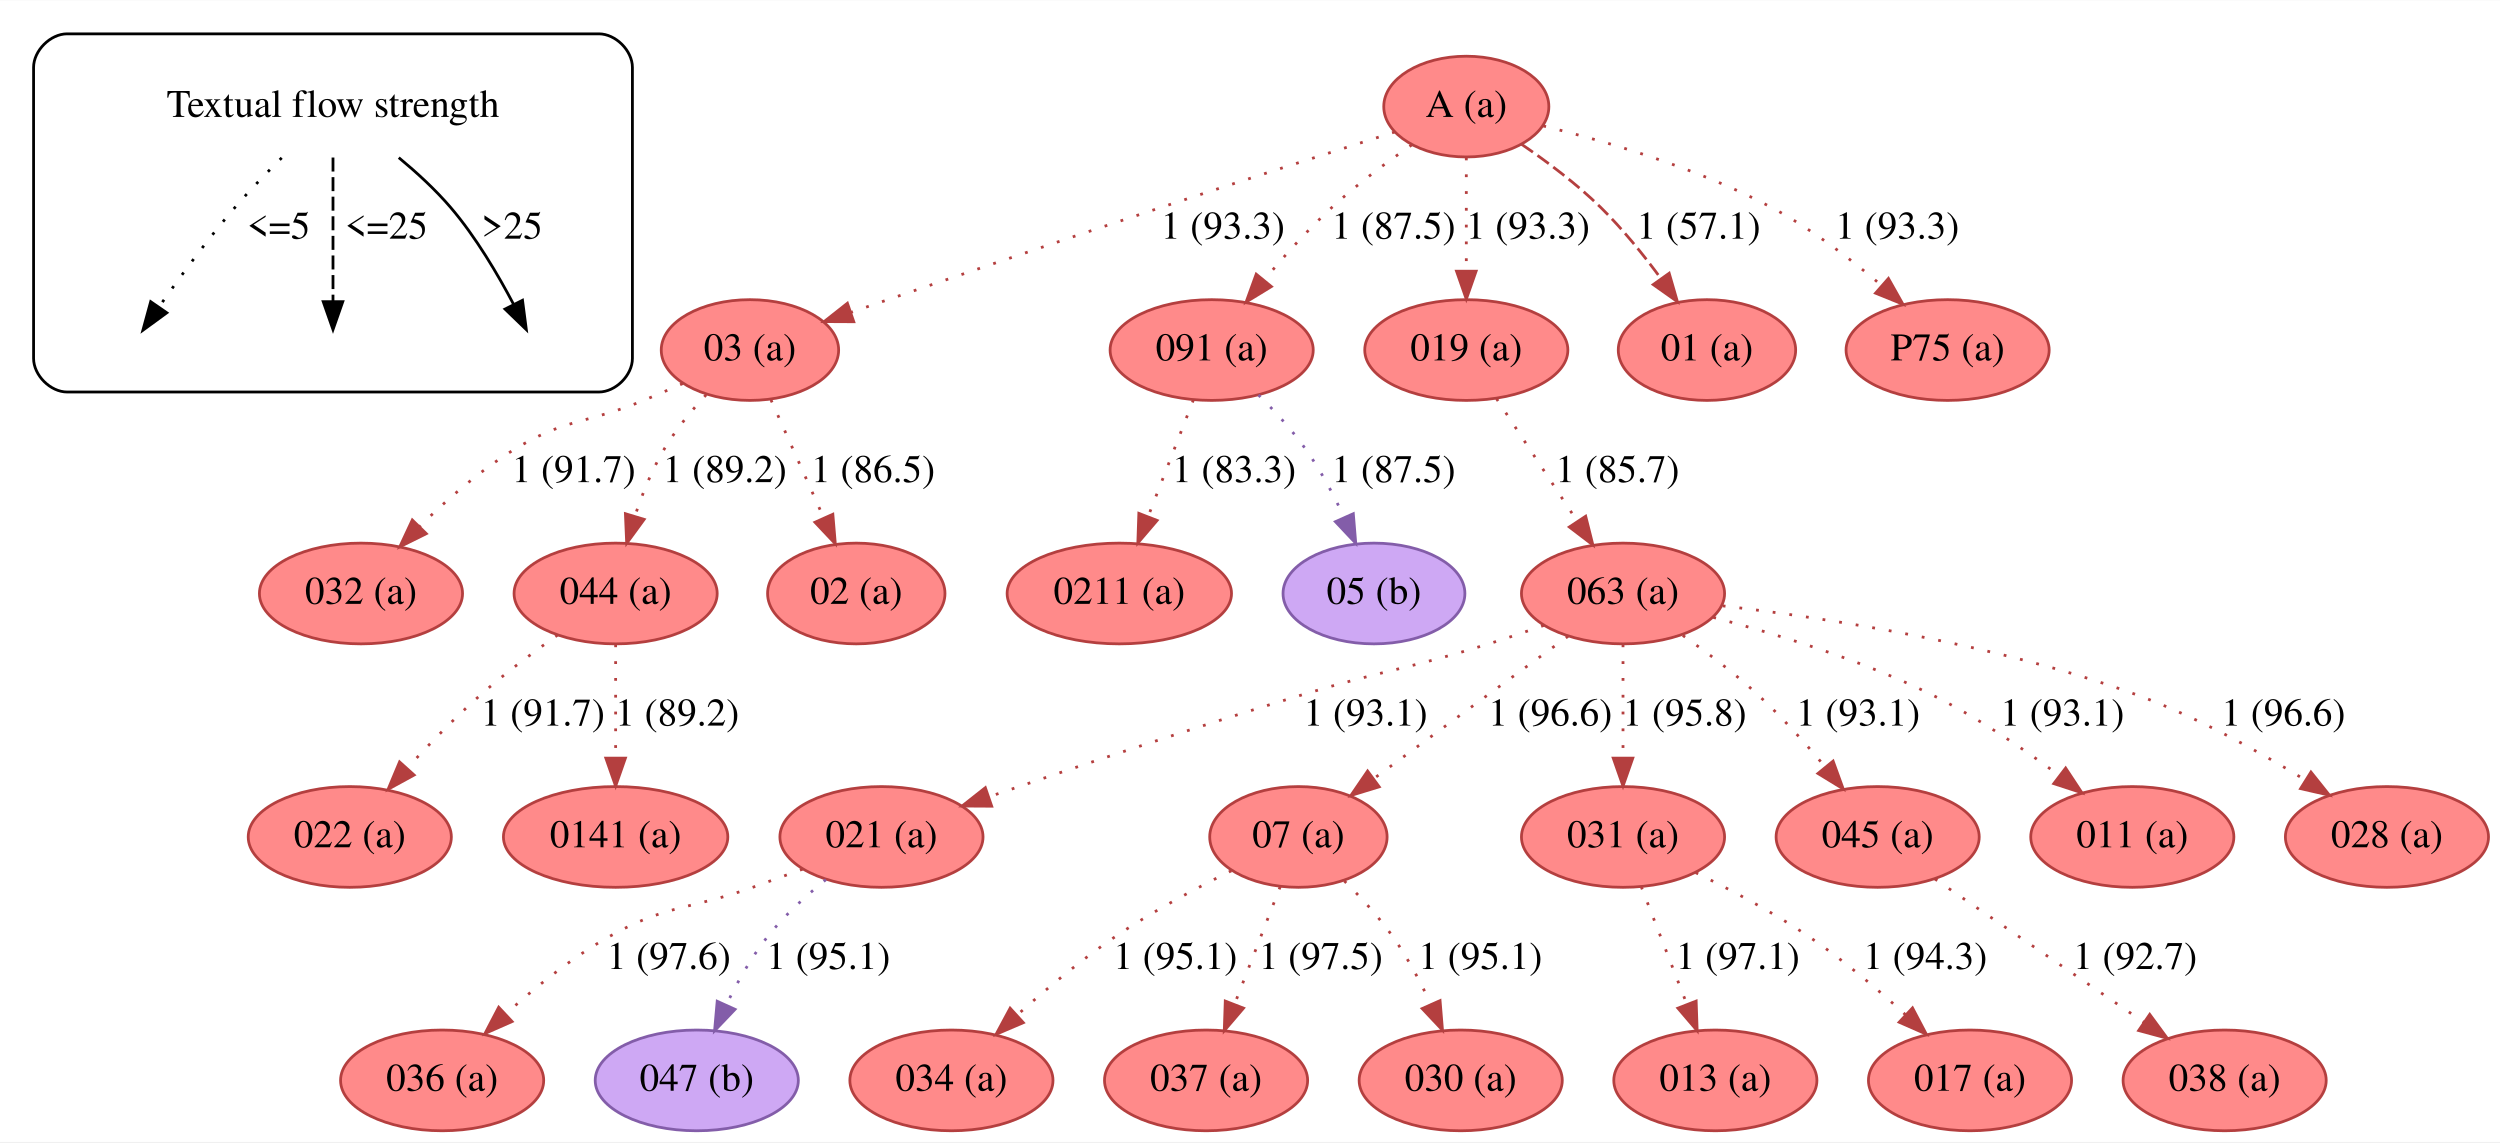
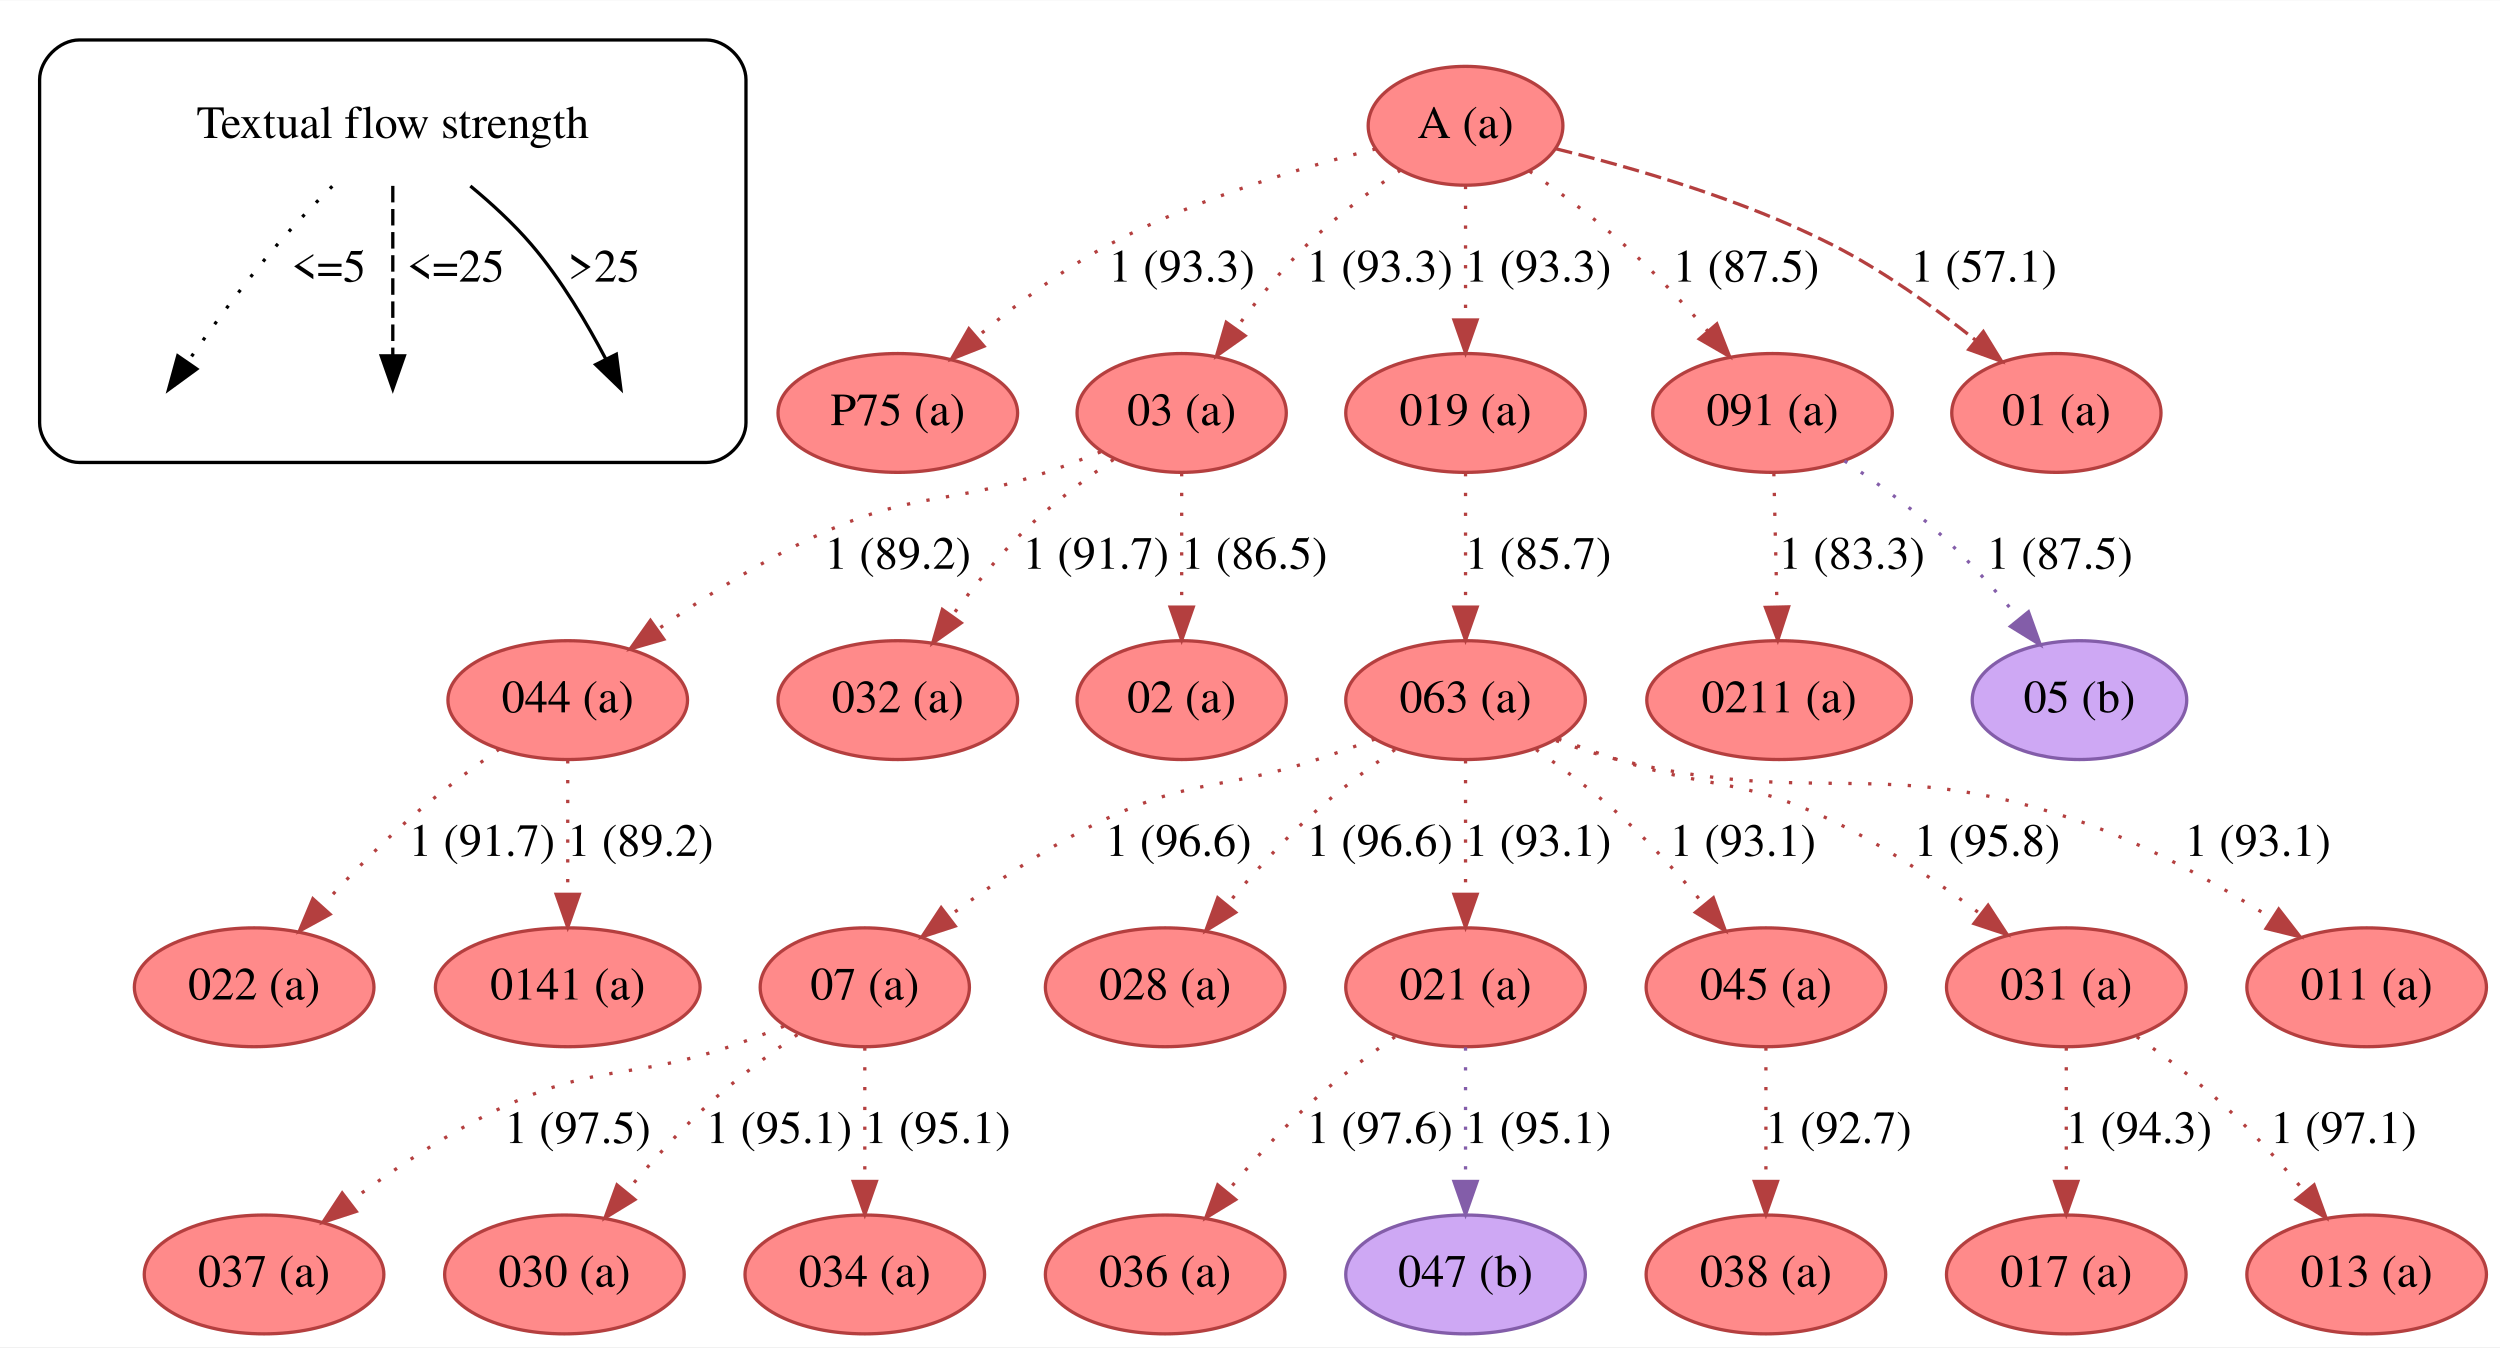
- <svg xmlns="http://www.w3.org/2000/svg" width="893pt" height="408pt" viewBox="0.00 0.00 893.40 408.00">
+ <svg xmlns="http://www.w3.org/2000/svg" width="757pt" height="408pt" viewBox="0.00 0.00 757.40 408.00">
  <g id="graph0" class="graph" transform="scale(1 1) rotate(0) translate(4 404)">
-     <polygon fill="white" stroke="none" points="-4,4 -4,-404 889.397,-404 889.397,4 -4,4" />
+     <polygon fill="white" stroke="none" points="-4,4 -4,-404 753.397,-404 753.397,4 -4,4" />
    <g id="clust1" class="cluster">
      <path fill="none" stroke="black" d="M20,-264C20,-264 210,-264 210,-264 216,-264 222,-270 222,-276 222,-276 222,-380 222,-380 222,-386 216,-392 210,-392 210,-392 20,-392 20,-392 14,-392 8,-386 8,-380 8,-380 8,-276 8,-276 8,-270 14,-264 20,-264" />
    </g>
    <g id="node1" class="node">
      <text text-anchor="middle" x="115" y="-362.3" font-family="Times,serif" font-size="14.00">Textual flow strength</text>
    </g>
    <g id="edge1" class="edge">
      <path fill="none" stroke="black" stroke-dasharray="1,5" d="M96.666,-347.686C91.132,-342.194 85.161,-335.989 80,-330 70.171,-318.593 60.072,-304.779 52.914,-294.563" />
      <polygon fill="black" stroke="black" points="55.614,-292.314 47.056,-286.068 49.851,-296.288 55.614,-292.314" />
      <text text-anchor="middle" x="95.5" y="-318.8" font-family="Times,serif" font-size="14.00">&lt;=5  </text>
    </g>
    <g id="edge2" class="edge">
      <path fill="none" stroke="black" stroke-dasharray="5,2" d="M115,-347.799C115,-332.794 115,-311.174 115,-296.409" />
      <polygon fill="black" stroke="black" points="118.5,-296.293 115,-286.293 111.5,-296.293 118.5,-296.293" />
      <text text-anchor="middle" x="134" y="-318.8" font-family="Times,serif" font-size="14.00">  &lt;=25</text>
    </g>
    <g id="edge3" class="edge">
      <path fill="none" stroke="black" d="M138.503,-347.76C144.906,-342.462 151.567,-336.344 157,-330 166.087,-319.39 174.095,-305.689 179.546,-295.313" />
      <polygon fill="black" stroke="black" points="182.722,-296.789 184.091,-286.283 176.469,-293.642 182.722,-296.789" />
      <text text-anchor="middle" x="179" y="-318.8" font-family="Times,serif" font-size="14.00">&gt;25</text>
    </g>
    <g id="node5" class="node">
-       <ellipse fill="#ff8a8a" stroke="#b43f3f" cx="311" cy="-105" rx="36.294" ry="18" />
-       <text text-anchor="middle" x="311" y="-101.3" font-family="Times,serif" font-size="14.00">021 (a)</text>
+       <ellipse fill="#ff8a8a" stroke="#b43f3f" cx="440" cy="-366" rx="29.497" ry="18" />
+       <text text-anchor="middle" x="440" y="-362.3" font-family="Times,serif" font-size="14.00">A (a)</text>
    </g>
    <g id="node6" class="node">
-       <ellipse fill="#ff8a8a" stroke="#b43f3f" cx="154" cy="-18" rx="36.294" ry="18" />
-       <text text-anchor="middle" x="154" y="-14.3" font-family="Times,serif" font-size="14.00">036 (a)</text>
+       <ellipse fill="#ff8a8a" stroke="#b43f3f" cx="268" cy="-279" rx="36.294" ry="18" />
+       <text text-anchor="middle" x="268" y="-275.3" font-family="Times,serif" font-size="14.00">P75 (a)</text>
    </g>
    <g id="edge4" class="edge">
-       <path fill="none" stroke="#b43f3f" stroke-dasharray="1,5" d="M282.814,-93.478C276.936,-91.314 270.772,-89.065 265,-87 241.973,-78.761 234.247,-81.112 213,-69 199.987,-61.582 187.111,-51.133 176.724,-41.705" />
-       <polygon fill="#b43f3f" stroke="#b43f3f" points="178.998,-39.039 169.305,-34.76 174.214,-44.149 178.998,-39.039" />
-       <text text-anchor="middle" x="235" y="-57.8" font-family="Times,serif" font-size="14.00">1 (97.6)</text>
+       <path fill="none" stroke="#b43f3f" stroke-dasharray="1,5" d="M412.763,-358.989C390.267,-353.373 357.936,-343.777 332,-330 317.771,-322.442 303.494,-311.669 292.046,-302.058" />
+       <polygon fill="#b43f3f" stroke="#b43f3f" points="294.108,-299.214 284.252,-295.327 289.533,-304.512 294.108,-299.214" />
+       <text text-anchor="middle" x="354" y="-318.8" font-family="Times,serif" font-size="14.00">1 (93.3)</text>
    </g>
    <g id="node7" class="node">
-       <ellipse fill="#cea8f4" stroke="#835da9" cx="245" cy="-18" rx="36.294" ry="18" />
-       <text text-anchor="middle" x="245" y="-14.3" font-family="Times,serif" font-size="14.00">047 (b)</text>
+       <ellipse fill="#ff8a8a" stroke="#b43f3f" cx="354" cy="-279" rx="31.695" ry="18" />
+       <text text-anchor="middle" x="354" y="-275.3" font-family="Times,serif" font-size="14.00">03 (a)</text>
    </g>
    <g id="edge5" class="edge">
-       <path fill="none" stroke="#835da9" stroke-dasharray="1,5" d="M291.145,-89.743C283.889,-83.879 275.998,-76.666 270,-69 264.326,-61.748 259.424,-53.004 255.501,-44.87" />
-       <polygon fill="#835da9" stroke="#835da9" points="258.673,-43.391 251.358,-35.727 252.298,-46.28 258.673,-43.391" />
-       <text text-anchor="middle" x="292" y="-57.8" font-family="Times,serif" font-size="14.00">1 (95.1)</text>
+       <path fill="none" stroke="#b43f3f" stroke-dasharray="1,5" d="M420.3,-352.561C411.199,-346.347 400.543,-338.375 392,-330 384.175,-322.329 376.638,-312.975 370.368,-304.442" />
+       <polygon fill="#b43f3f" stroke="#b43f3f" points="373.206,-302.394 364.557,-296.275 367.503,-306.452 373.206,-302.394" />
+       <text text-anchor="middle" x="414" y="-318.8" font-family="Times,serif" font-size="14.00">1 (93.3)</text>
    </g>
    <g id="node8" class="node">
-       <ellipse fill="#ff8a8a" stroke="#b43f3f" cx="264" cy="-279" rx="31.695" ry="18" />
-       <text text-anchor="middle" x="264" y="-275.3" font-family="Times,serif" font-size="14.00">03 (a)</text>
+       <ellipse fill="#ff8a8a" stroke="#b43f3f" cx="440" cy="-279" rx="36.294" ry="18" />
+       <text text-anchor="middle" x="440" y="-275.3" font-family="Times,serif" font-size="14.00">019 (a)</text>
+     </g>
+     <g id="edge6" class="edge">
+       <path fill="none" stroke="#b43f3f" stroke-dasharray="1,5" d="M440,-347.799C440,-336.163 440,-320.548 440,-307.237" />
+       <polygon fill="#b43f3f" stroke="#b43f3f" points="443.5,-307.175 440,-297.175 436.5,-307.175 443.5,-307.175" />
+       <text text-anchor="middle" x="462" y="-318.8" font-family="Times,serif" font-size="14.00">1 (93.3)</text>
    </g>
    <g id="node9" class="node">
-       <ellipse fill="#ff8a8a" stroke="#b43f3f" cx="125" cy="-192" rx="36.294" ry="18" />
-       <text text-anchor="middle" x="125" y="-188.3" font-family="Times,serif" font-size="14.00">032 (a)</text>
-     </g>
-     <g id="edge6" class="edge">
-       <path fill="none" stroke="#b43f3f" stroke-dasharray="1,5" d="M239.964,-267.008C235.349,-264.965 230.54,-262.883 226,-261 205.339,-252.43 197.995,-254.813 179,-243 167.014,-235.546 155.318,-225.215 145.892,-215.878" />
-       <polygon fill="#b43f3f" stroke="#b43f3f" points="148.349,-213.384 138.858,-208.676 143.342,-218.275 148.349,-213.384" />
-       <text text-anchor="middle" x="201" y="-231.8" font-family="Times,serif" font-size="14.00">1 (91.7)</text>
+       <ellipse fill="#ff8a8a" stroke="#b43f3f" cx="533" cy="-279" rx="36.294" ry="18" />
+       <text text-anchor="middle" x="533" y="-275.3" font-family="Times,serif" font-size="14.00">091 (a)</text>
+     </g>
+     <g id="edge7" class="edge">
+       <path fill="none" stroke="#b43f3f" stroke-dasharray="1,5" d="M459.395,-352.236C468.429,-345.951 479.117,-338.014 488,-330 496.896,-321.974 505.889,-312.351 513.473,-303.7" />
+       <polygon fill="#b43f3f" stroke="#b43f3f" points="516.138,-305.968 519.998,-296.101 510.827,-301.408 516.138,-305.968" />
+       <text text-anchor="middle" x="525" y="-318.8" font-family="Times,serif" font-size="14.00">1 (87.5)</text>
    </g>
    <g id="node10" class="node">
-       <ellipse fill="#ff8a8a" stroke="#b43f3f" cx="216" cy="-192" rx="36.294" ry="18" />
-       <text text-anchor="middle" x="216" y="-188.3" font-family="Times,serif" font-size="14.00">044 (a)</text>
-     </g>
-     <g id="edge7" class="edge">
-       <path fill="none" stroke="#b43f3f" stroke-dasharray="1,5" d="M248.358,-263.013C242.925,-257.17 237.159,-250.159 233,-243 228.837,-235.834 225.494,-227.495 222.912,-219.705" />
-       <polygon fill="#b43f3f" stroke="#b43f3f" points="226.198,-218.48 219.949,-209.924 219.498,-220.509 226.198,-218.48" />
-       <text text-anchor="middle" x="255" y="-231.8" font-family="Times,serif" font-size="14.00">1 (89.2)</text>
+       <ellipse fill="#ff8a8a" stroke="#b43f3f" cx="619" cy="-279" rx="31.695" ry="18" />
+       <text text-anchor="middle" x="619" y="-275.3" font-family="Times,serif" font-size="14.00">01 (a)</text>
+     </g>
+     <g id="edge8" class="edge">
+       <path fill="none" stroke="#b43f3f" stroke-dasharray="5,2" d="M467.431,-359.024C490.51,-353.378 523.974,-343.719 551,-330 566.394,-322.186 582.021,-310.974 594.406,-301.148" />
+       <polygon fill="#b43f3f" stroke="#b43f3f" points="596.873,-303.652 602.419,-294.624 592.454,-298.223 596.873,-303.652" />
+       <text text-anchor="middle" x="597" y="-318.8" font-family="Times,serif" font-size="14.00">1 (57.1)</text>
+     </g>
+     <g id="node23" class="node">
+       <ellipse fill="#ff8a8a" stroke="#b43f3f" cx="168" cy="-192" rx="36.294" ry="18" />
+       <text text-anchor="middle" x="168" y="-188.3" font-family="Times,serif" font-size="14.00">044 (a)</text>
+     </g>
+     <g id="edge20" class="edge">
+       <path fill="none" stroke="#b43f3f" stroke-dasharray="1,5" d="M329.483,-267.224C324.102,-265.031 318.399,-262.836 313,-261 283.808,-251.074 274.201,-255.467 246,-243 228.213,-235.137 209.829,-223.548 195.379,-213.507" />
+       <polygon fill="#b43f3f" stroke="#b43f3f" points="197.109,-210.443 186.931,-207.502 193.054,-216.148 197.109,-210.443" />
+       <text text-anchor="middle" x="268" y="-231.8" font-family="Times,serif" font-size="14.00">1 (89.2)</text>
+     </g>
+     <g id="node24" class="node">
+       <ellipse fill="#ff8a8a" stroke="#b43f3f" cx="268" cy="-192" rx="36.294" ry="18" />
+       <text text-anchor="middle" x="268" y="-188.3" font-family="Times,serif" font-size="14.00">032 (a)</text>
+     </g>
+     <g id="edge21" class="edge">
+       <path fill="none" stroke="#b43f3f" stroke-dasharray="1,5" d="M333.353,-264.912C324.467,-258.796 314.248,-251.086 306,-243 298.175,-235.329 290.638,-225.975 284.368,-217.442" />
+       <polygon fill="#b43f3f" stroke="#b43f3f" points="287.206,-215.394 278.557,-209.275 281.503,-219.452 287.206,-215.394" />
+       <text text-anchor="middle" x="328" y="-231.8" font-family="Times,serif" font-size="14.00">1 (91.7)</text>
+     </g>
+     <g id="node25" class="node">
+       <ellipse fill="#ff8a8a" stroke="#b43f3f" cx="354" cy="-192" rx="31.695" ry="18" />
+       <text text-anchor="middle" x="354" y="-188.3" font-family="Times,serif" font-size="14.00">02 (a)</text>
+     </g>
+     <g id="edge22" class="edge">
+       <path fill="none" stroke="#b43f3f" stroke-dasharray="1,5" d="M354,-260.799C354,-249.163 354,-233.548 354,-220.237" />
+       <polygon fill="#b43f3f" stroke="#b43f3f" points="357.5,-220.175 354,-210.175 350.5,-220.175 357.5,-220.175" />
+       <text text-anchor="middle" x="376" y="-231.8" font-family="Times,serif" font-size="14.00">1 (86.5)</text>
    </g>
    <g id="node11" class="node">
-       <ellipse fill="#ff8a8a" stroke="#b43f3f" cx="302" cy="-192" rx="31.695" ry="18" />
-       <text text-anchor="middle" x="302" y="-188.3" font-family="Times,serif" font-size="14.00">02 (a)</text>
-     </g>
-     <g id="edge8" class="edge">
-       <path fill="none" stroke="#b43f3f" stroke-dasharray="1,5" d="M271.508,-261.207C276.868,-249.216 284.184,-232.851 290.306,-219.157" />
-       <polygon fill="#b43f3f" stroke="#b43f3f" points="293.622,-220.316 294.508,-209.758 287.231,-217.459 293.622,-220.316" />
-       <text text-anchor="middle" x="308" y="-231.8" font-family="Times,serif" font-size="14.00">1 (86.5)</text>
+       <ellipse fill="#ff8a8a" stroke="#b43f3f" cx="440" cy="-192" rx="36.294" ry="18" />
+       <text text-anchor="middle" x="440" y="-188.3" font-family="Times,serif" font-size="14.00">063 (a)</text>
+     </g>
+     <g id="edge25" class="edge">
+       <path fill="none" stroke="#b43f3f" stroke-dasharray="1,5" d="M440,-260.799C440,-249.163 440,-233.548 440,-220.237" />
+       <polygon fill="#b43f3f" stroke="#b43f3f" points="443.5,-220.175 440,-210.175 436.5,-220.175 443.5,-220.175" />
+       <text text-anchor="middle" x="462" y="-231.8" font-family="Times,serif" font-size="14.00">1 (85.7)</text>
    </g>
    <g id="node31" class="node">
-       <ellipse fill="#ff8a8a" stroke="#b43f3f" cx="121" cy="-105" rx="36.294" ry="18" />
-       <text text-anchor="middle" x="121" y="-101.3" font-family="Times,serif" font-size="14.00">022 (a)</text>
+       <ellipse fill="#ff8a8a" stroke="#b43f3f" cx="535" cy="-192" rx="40.094" ry="18" />
+       <text text-anchor="middle" x="535" y="-188.3" font-family="Times,serif" font-size="14.00">0211 (a)</text>
    </g>
    <g id="edge29" class="edge">
-       <path fill="none" stroke="#b43f3f" stroke-dasharray="1,5" d="M195.27,-177.159C186.564,-171.025 176.505,-163.508 168,-156 158.837,-147.911 149.469,-138.276 141.533,-129.632" />
-       <polygon fill="#b43f3f" stroke="#b43f3f" points="143.99,-127.129 134.694,-122.045 138.79,-131.816 143.99,-127.129" />
-       <text text-anchor="middle" x="190" y="-144.8" font-family="Times,serif" font-size="14.00">1 (91.7)</text>
+       <path fill="none" stroke="#b43f3f" stroke-dasharray="1,5" d="M533.405,-260.799C533.679,-249.163 534.046,-233.548 534.359,-220.237" />
+       <polygon fill="#b43f3f" stroke="#b43f3f" points="537.86,-220.255 534.596,-210.175 530.862,-220.09 537.86,-220.255" />
+       <text text-anchor="middle" x="557" y="-231.8" font-family="Times,serif" font-size="14.00">1 (83.3)</text>
    </g>
    <g id="node32" class="node">
-       <ellipse fill="#ff8a8a" stroke="#b43f3f" cx="216" cy="-105" rx="40.094" ry="18" />
-       <text text-anchor="middle" x="216" y="-101.3" font-family="Times,serif" font-size="14.00">0141 (a)</text>
+       <ellipse fill="#cea8f4" stroke="#835da9" cx="626" cy="-192" rx="32.494" ry="18" />
+       <text text-anchor="middle" x="626" y="-188.3" font-family="Times,serif" font-size="14.00">05 (b)</text>
    </g>
    <g id="edge30" class="edge">
-       <path fill="none" stroke="#b43f3f" stroke-dasharray="1,5" d="M216,-173.799C216,-162.163 216,-146.548 216,-133.237" />
-       <polygon fill="#b43f3f" stroke="#b43f3f" points="219.5,-133.175 216,-123.175 212.5,-133.175 219.5,-133.175" />
-       <text text-anchor="middle" x="238" y="-144.8" font-family="Times,serif" font-size="14.00">1 (89.2)</text>
+       <path fill="none" stroke="#835da9" stroke-dasharray="1,5" d="M554.807,-264.465C563.912,-258.383 574.358,-250.821 583,-243 591.748,-235.082 600.422,-225.435 607.663,-216.735" />
+       <polygon fill="#835da9" stroke="#835da9" points="610.542,-218.743 614.123,-208.772 605.105,-214.333 610.542,-218.743" />
+       <text text-anchor="middle" x="620" y="-231.8" font-family="Times,serif" font-size="14.00">1 (87.5)</text>
    </g>
    <g id="node12" class="node">
-       <ellipse fill="#ff8a8a" stroke="#b43f3f" cx="460" cy="-105" rx="31.695" ry="18" />
-       <text text-anchor="middle" x="460" y="-101.3" font-family="Times,serif" font-size="14.00">07 (a)</text>
+       <ellipse fill="#ff8a8a" stroke="#b43f3f" cx="258" cy="-105" rx="31.695" ry="18" />
+       <text text-anchor="middle" x="258" y="-101.3" font-family="Times,serif" font-size="14.00">07 (a)</text>
+     </g>
+     <g id="edge9" class="edge">
+       <path fill="none" stroke="#b43f3f" stroke-dasharray="1,5" d="M412.529,-180.189C406.771,-178.045 400.712,-175.878 395,-174 366.931,-164.77 357.767,-168.515 331,-156 314.22,-148.154 297.051,-136.606 283.582,-126.584" />
+       <polygon fill="#b43f3f" stroke="#b43f3f" points="285.381,-123.554 275.307,-120.273 281.136,-129.12 285.381,-123.554" />
+       <text text-anchor="middle" x="353" y="-144.8" font-family="Times,serif" font-size="14.00">1 (96.6)</text>
    </g>
    <g id="node13" class="node">
-       <ellipse fill="#ff8a8a" stroke="#b43f3f" cx="336" cy="-18" rx="36.294" ry="18" />
-       <text text-anchor="middle" x="336" y="-14.3" font-family="Times,serif" font-size="14.00">034 (a)</text>
-     </g>
-     <g id="edge9" class="edge">
-       <path fill="none" stroke="#b43f3f" stroke-dasharray="1,5" d="M436.044,-92.918C423.178,-86.57 407.278,-78.075 394,-69 382.048,-60.832 369.77,-50.566 359.606,-41.465" />
-       <polygon fill="#b43f3f" stroke="#b43f3f" points="361.699,-38.636 351.954,-34.478 356.979,-43.806 361.699,-38.636" />
-       <text text-anchor="middle" x="416" y="-57.8" font-family="Times,serif" font-size="14.00">1 (95.1)</text>
+       <ellipse fill="#ff8a8a" stroke="#b43f3f" cx="349" cy="-105" rx="36.294" ry="18" />
+       <text text-anchor="middle" x="349" y="-101.3" font-family="Times,serif" font-size="14.00">028 (a)</text>
+     </g>
+     <g id="edge10" class="edge">
+       <path fill="none" stroke="#b43f3f" stroke-dasharray="1,5" d="M418.628,-177.006C410.008,-170.963 400.186,-163.554 392,-156 383.456,-148.115 374.924,-138.619 367.74,-130.029" />
+       <polygon fill="#b43f3f" stroke="#b43f3f" points="370.344,-127.685 361.308,-122.155 364.923,-132.113 370.344,-127.685" />
+       <text text-anchor="middle" x="414" y="-144.8" font-family="Times,serif" font-size="14.00">1 (96.6)</text>
    </g>
    <g id="node14" class="node">
-       <ellipse fill="#ff8a8a" stroke="#b43f3f" cx="427" cy="-18" rx="36.294" ry="18" />
-       <text text-anchor="middle" x="427" y="-14.3" font-family="Times,serif" font-size="14.00">037 (a)</text>
-     </g>
-     <g id="edge10" class="edge">
-       <path fill="none" stroke="#b43f3f" stroke-dasharray="1,5" d="M453.48,-87.207C448.825,-75.216 442.472,-58.851 437.155,-45.157" />
-       <polygon fill="#b43f3f" stroke="#b43f3f" points="440.388,-43.814 433.506,-35.758 433.863,-46.347 440.388,-43.814" />
-       <text text-anchor="middle" x="468" y="-57.8" font-family="Times,serif" font-size="14.00">1 (97.5)</text>
+       <ellipse fill="#ff8a8a" stroke="#b43f3f" cx="440" cy="-105" rx="36.294" ry="18" />
+       <text text-anchor="middle" x="440" y="-101.3" font-family="Times,serif" font-size="14.00">021 (a)</text>
+     </g>
+     <g id="edge11" class="edge">
+       <path fill="none" stroke="#b43f3f" stroke-dasharray="1,5" d="M440,-173.799C440,-162.163 440,-146.548 440,-133.237" />
+       <polygon fill="#b43f3f" stroke="#b43f3f" points="443.5,-133.175 440,-123.175 436.5,-133.175 443.5,-133.175" />
+       <text text-anchor="middle" x="462" y="-144.8" font-family="Times,serif" font-size="14.00">1 (93.1)</text>
    </g>
    <g id="node15" class="node">
-       <ellipse fill="#ff8a8a" stroke="#b43f3f" cx="518" cy="-18" rx="36.294" ry="18" />
-       <text text-anchor="middle" x="518" y="-14.3" font-family="Times,serif" font-size="14.00">030 (a)</text>
-     </g>
-     <g id="edge11" class="edge">
-       <path fill="none" stroke="#b43f3f" stroke-dasharray="1,5" d="M476.393,-89.277C482.402,-83.356 488.959,-76.225 494,-69 499.092,-61.702 503.636,-53.156 507.363,-45.216" />
-       <polygon fill="#b43f3f" stroke="#b43f3f" points="510.617,-46.513 511.487,-35.954 504.222,-43.666 510.617,-46.513" />
-       <text text-anchor="middle" x="525" y="-57.8" font-family="Times,serif" font-size="14.00">1 (95.1)</text>
+       <ellipse fill="#ff8a8a" stroke="#b43f3f" cx="531" cy="-105" rx="36.294" ry="18" />
+       <text text-anchor="middle" x="531" y="-101.3" font-family="Times,serif" font-size="14.00">045 (a)</text>
+     </g>
+     <g id="edge12" class="edge">
+       <path fill="none" stroke="#b43f3f" stroke-dasharray="1,5" d="M461.372,-177.006C469.992,-170.963 479.814,-163.554 488,-156 496.544,-148.115 505.076,-138.619 512.26,-130.029" />
+       <polygon fill="#b43f3f" stroke="#b43f3f" points="515.077,-132.113 518.692,-122.155 509.656,-127.685 515.077,-132.113" />
+       <text text-anchor="middle" x="524" y="-144.8" font-family="Times,serif" font-size="14.00">1 (93.1)</text>
    </g>
    <g id="node16" class="node">
-       <ellipse fill="#ff8a8a" stroke="#b43f3f" cx="576" cy="-105" rx="36.294" ry="18" />
-       <text text-anchor="middle" x="576" y="-101.3" font-family="Times,serif" font-size="14.00">031 (a)</text>
+       <ellipse fill="#ff8a8a" stroke="#b43f3f" cx="622" cy="-105" rx="36.294" ry="18" />
+       <text text-anchor="middle" x="622" y="-101.3" font-family="Times,serif" font-size="14.00">031 (a)</text>
+     </g>
+     <g id="edge13" class="edge">
+       <path fill="none" stroke="#b43f3f" stroke-dasharray="1,5" d="M468.095,-180.213C473.98,-178.067 480.17,-175.894 486,-174 514.103,-164.871 523.274,-168.601 550,-156 566.26,-148.334 582.844,-137.096 595.992,-127.216" />
+       <polygon fill="#b43f3f" stroke="#b43f3f" points="598.312,-129.847 604.097,-120.97 594.039,-124.302 598.312,-129.847" />
+       <text text-anchor="middle" x="598" y="-144.8" font-family="Times,serif" font-size="14.00">1 (95.8)</text>
    </g>
    <g id="node17" class="node">
-       <ellipse fill="#ff8a8a" stroke="#b43f3f" cx="609" cy="-18" rx="36.294" ry="18" />
-       <text text-anchor="middle" x="609" y="-14.3" font-family="Times,serif" font-size="14.00">013 (a)</text>
-     </g>
-     <g id="edge12" class="edge">
-       <path fill="none" stroke="#b43f3f" stroke-dasharray="1,5" d="M582.52,-87.207C587.175,-75.216 593.528,-58.851 598.845,-45.157" />
-       <polygon fill="#b43f3f" stroke="#b43f3f" points="602.137,-46.347 602.494,-35.758 595.612,-43.814 602.137,-46.347" />
-       <text text-anchor="middle" x="617" y="-57.8" font-family="Times,serif" font-size="14.00">1 (97.1)</text>
+       <ellipse fill="#ff8a8a" stroke="#b43f3f" cx="713" cy="-105" rx="36.294" ry="18" />
+       <text text-anchor="middle" x="713" y="-101.3" font-family="Times,serif" font-size="14.00">011 (a)</text>
+     </g>
+     <g id="edge14" class="edge">
+       <path fill="none" stroke="#b43f3f" stroke-dasharray="1,5" d="M467.416,-179.728C473.459,-177.566 479.883,-175.509 486,-174 546.053,-159.186 565.302,-175.503 624,-156 645.286,-148.928 667.278,-136.627 684.076,-125.997" />
+       <polygon fill="#b43f3f" stroke="#b43f3f" points="686.356,-128.689 692.836,-120.307 682.543,-122.819 686.356,-128.689" />
+       <text text-anchor="middle" x="680" y="-144.8" font-family="Times,serif" font-size="14.00">1 (93.1)</text>
    </g>
    <g id="node18" class="node">
-       <ellipse fill="#ff8a8a" stroke="#b43f3f" cx="700" cy="-18" rx="36.294" ry="18" />
-       <text text-anchor="middle" x="700" y="-14.3" font-family="Times,serif" font-size="14.00">017 (a)</text>
-     </g>
-     <g id="edge13" class="edge">
-       <path fill="none" stroke="#b43f3f" stroke-dasharray="1,5" d="M601.959,-92.242C614.734,-86.011 630.117,-77.827 643,-69 654.824,-60.898 666.902,-50.642 676.879,-41.53" />
-       <polygon fill="#b43f3f" stroke="#b43f3f" points="679.458,-43.911 684.385,-34.532 674.684,-38.792 679.458,-43.911" />
-       <text text-anchor="middle" x="684" y="-57.8" font-family="Times,serif" font-size="14.00">1 (94.3)</text>
+       <ellipse fill="#ff8a8a" stroke="#b43f3f" cx="76" cy="-18" rx="36.294" ry="18" />
+       <text text-anchor="middle" x="76" y="-14.3" font-family="Times,serif" font-size="14.00">037 (a)</text>
+     </g>
+     <g id="edge15" class="edge">
+       <path fill="none" stroke="#b43f3f" stroke-dasharray="1,5" d="M233.488,-93.209C228.107,-91.016 222.402,-88.826 217,-87 187.383,-76.99 177.422,-82.023 149,-69 132.389,-61.389 115.455,-50.056 102.083,-40.104" />
+       <polygon fill="#b43f3f" stroke="#b43f3f" points="103.922,-37.104 93.85,-33.816 99.673,-42.667 103.922,-37.104" />
+       <text text-anchor="middle" x="171" y="-57.8" font-family="Times,serif" font-size="14.00">1 (97.5)</text>
    </g>
    <g id="node19" class="node">
-       <ellipse fill="#ff8a8a" stroke="#b43f3f" cx="576" cy="-192" rx="36.294" ry="18" />
-       <text text-anchor="middle" x="576" y="-188.3" font-family="Times,serif" font-size="14.00">063 (a)</text>
-     </g>
-     <g id="edge14" class="edge">
-       <path fill="none" stroke="#b43f3f" stroke-dasharray="1,5" d="M547.69,-180.582C541.247,-178.32 534.412,-176.007 528,-174 498.983,-164.919 491.109,-164.782 462,-156 423.52,-144.391 379.986,-129.82 349.583,-119.408" />
-       <polygon fill="#b43f3f" stroke="#b43f3f" points="350.396,-115.987 339.802,-116.047 348.121,-122.607 350.396,-115.987" />
-       <text text-anchor="middle" x="484" y="-144.8" font-family="Times,serif" font-size="14.00">1 (93.1)</text>
-     </g>
-     <g id="edge15" class="edge">
-       <path fill="none" stroke="#b43f3f" stroke-dasharray="1,5" d="M556.37,-176.713C547.672,-170.376 537.32,-162.824 528,-156 514.455,-146.082 499.416,-135.028 486.931,-125.84" />
-       <polygon fill="#b43f3f" stroke="#b43f3f" points="488.874,-122.925 478.746,-119.815 484.724,-128.562 488.874,-122.925" />
-       <text text-anchor="middle" x="550" y="-144.8" font-family="Times,serif" font-size="14.00">1 (96.6)</text>
+       <ellipse fill="#ff8a8a" stroke="#b43f3f" cx="167" cy="-18" rx="36.294" ry="18" />
+       <text text-anchor="middle" x="167" y="-14.3" font-family="Times,serif" font-size="14.00">030 (a)</text>
    </g>
    <g id="edge16" class="edge">
-       <path fill="none" stroke="#b43f3f" stroke-dasharray="1,5" d="M576,-173.799C576,-162.163 576,-146.548 576,-133.237" />
-       <polygon fill="#b43f3f" stroke="#b43f3f" points="579.5,-133.175 576,-123.175 572.5,-133.175 579.5,-133.175" />
-       <text text-anchor="middle" x="598" y="-144.8" font-family="Times,serif" font-size="14.00">1 (95.8)</text>
+       <path fill="none" stroke="#b43f3f" stroke-dasharray="1,5" d="M237.581,-90.672C228.737,-84.512 218.489,-76.834 210,-69 201.456,-61.115 192.924,-51.619 185.74,-43.029" />
+       <polygon fill="#b43f3f" stroke="#b43f3f" points="188.344,-40.685 179.308,-35.154 182.923,-45.114 188.344,-40.685" />
+       <text text-anchor="middle" x="232" y="-57.8" font-family="Times,serif" font-size="14.00">1 (95.1)</text>
    </g>
    <g id="node20" class="node">
-       <ellipse fill="#ff8a8a" stroke="#b43f3f" cx="667" cy="-105" rx="36.294" ry="18" />
-       <text text-anchor="middle" x="667" y="-101.3" font-family="Times,serif" font-size="14.00">045 (a)</text>
+       <ellipse fill="#ff8a8a" stroke="#b43f3f" cx="258" cy="-18" rx="36.294" ry="18" />
+       <text text-anchor="middle" x="258" y="-14.3" font-family="Times,serif" font-size="14.00">034 (a)</text>
    </g>
    <g id="edge17" class="edge">
-       <path fill="none" stroke="#b43f3f" stroke-dasharray="1,5" d="M597.372,-177.006C605.992,-170.963 615.814,-163.554 624,-156 632.544,-148.115 641.076,-138.619 648.26,-130.029" />
-       <polygon fill="#b43f3f" stroke="#b43f3f" points="651.077,-132.113 654.692,-122.155 645.656,-127.685 651.077,-132.113" />
-       <text text-anchor="middle" x="660" y="-144.8" font-family="Times,serif" font-size="14.00">1 (93.1)</text>
+       <path fill="none" stroke="#b43f3f" stroke-dasharray="1,5" d="M258,-86.799C258,-75.163 258,-59.548 258,-46.237" />
+       <polygon fill="#b43f3f" stroke="#b43f3f" points="261.5,-46.175 258,-36.175 254.5,-46.175 261.5,-46.175" />
+       <text text-anchor="middle" x="280" y="-57.8" font-family="Times,serif" font-size="14.00">1 (95.1)</text>
    </g>
    <g id="node21" class="node">
-       <ellipse fill="#ff8a8a" stroke="#b43f3f" cx="758" cy="-105" rx="36.294" ry="18" />
-       <text text-anchor="middle" x="758" y="-101.3" font-family="Times,serif" font-size="14.00">011 (a)</text>
+       <ellipse fill="#ff8a8a" stroke="#b43f3f" cx="349" cy="-18" rx="36.294" ry="18" />
+       <text text-anchor="middle" x="349" y="-14.3" font-family="Times,serif" font-size="14.00">036 (a)</text>
    </g>
    <g id="edge18" class="edge">
-       <path fill="none" stroke="#b43f3f" stroke-dasharray="1,5" d="M608.267,-183.461C630.727,-177.566 661.009,-168.305 686,-156 702.128,-148.059 718.702,-136.801 731.877,-126.977" />
-       <polygon fill="#b43f3f" stroke="#b43f3f" points="734.176,-129.626 740.004,-120.778 729.931,-124.06 734.176,-129.626" />
-       <text text-anchor="middle" x="733" y="-144.8" font-family="Times,serif" font-size="14.00">1 (93.1)</text>
+       <path fill="none" stroke="#b43f3f" stroke-dasharray="1,5" d="M418.628,-90.006C410.008,-83.963 400.186,-76.554 392,-69 383.456,-61.115 374.924,-51.619 367.74,-43.029" />
+       <polygon fill="#b43f3f" stroke="#b43f3f" points="370.344,-40.685 361.308,-35.154 364.923,-45.114 370.344,-40.685" />
+       <text text-anchor="middle" x="414" y="-57.8" font-family="Times,serif" font-size="14.00">1 (97.6)</text>
    </g>
    <g id="node22" class="node">
-       <ellipse fill="#ff8a8a" stroke="#b43f3f" cx="849" cy="-105" rx="36.294" ry="18" />
-       <text text-anchor="middle" x="849" y="-101.3" font-family="Times,serif" font-size="14.00">028 (a)</text>
+       <ellipse fill="#cea8f4" stroke="#835da9" cx="440" cy="-18" rx="36.294" ry="18" />
+       <text text-anchor="middle" x="440" y="-14.3" font-family="Times,serif" font-size="14.00">047 (b)</text>
    </g>
    <g id="edge19" class="edge">
-       <path fill="none" stroke="#b43f3f" stroke-dasharray="1,5" d="M611.629,-187.578C649.17,-183.197 709.588,-173.927 759,-156 780.266,-148.285 802.502,-135.977 819.552,-125.504" />
-       <polygon fill="#b43f3f" stroke="#b43f3f" points="821.844,-128.197 828.451,-119.915 818.121,-122.269 821.844,-128.197" />
-       <text text-anchor="middle" x="812" y="-144.8" font-family="Times,serif" font-size="14.00">1 (96.6)</text>
-     </g>
-     <g id="node23" class="node">
-       <ellipse fill="#ff8a8a" stroke="#b43f3f" cx="791" cy="-18" rx="36.294" ry="18" />
-       <text text-anchor="middle" x="791" y="-14.3" font-family="Times,serif" font-size="14.00">038 (a)</text>
-     </g>
-     <g id="edge20" class="edge">
-       <path fill="none" stroke="#b43f3f" stroke-dasharray="1,5" d="M687.476,-89.964C707.849,-75.999 739.291,-54.445 762.181,-38.755" />
-       <polygon fill="#b43f3f" stroke="#b43f3f" points="764.224,-41.598 770.494,-33.057 760.266,-35.824 764.224,-41.598" />
-       <text text-anchor="middle" x="759" y="-57.8" font-family="Times,serif" font-size="14.00">1 (92.7)</text>
-     </g>
-     <g id="node24" class="node">
-       <ellipse fill="#ff8a8a" stroke="#b43f3f" cx="520" cy="-366" rx="29.497" ry="18" />
-       <text text-anchor="middle" x="520" y="-362.3" font-family="Times,serif" font-size="14.00">A (a)</text>
-     </g>
-     <g id="edge21" class="edge">
-       <path fill="none" stroke="#b43f3f" stroke-dasharray="1,5" d="M494.412,-356.92C472.298,-349.905 439.495,-339.42 411,-330 373.058,-317.457 329.766,-302.674 300.043,-292.452" />
-       <polygon fill="#b43f3f" stroke="#b43f3f" points="301.105,-289.116 290.51,-289.17 298.826,-295.735 301.105,-289.116" />
-       <text text-anchor="middle" x="433" y="-318.8" font-family="Times,serif" font-size="14.00">1 (93.3)</text>
-     </g>
-     <g id="node25" class="node">
-       <ellipse fill="#ff8a8a" stroke="#b43f3f" cx="429" cy="-279" rx="36.294" ry="18" />
-       <text text-anchor="middle" x="429" y="-275.3" font-family="Times,serif" font-size="14.00">091 (a)</text>
-     </g>
-     <g id="edge22" class="edge">
-       <path fill="none" stroke="#b43f3f" stroke-dasharray="1,5" d="M500.523,-352.326C491.472,-346.06 480.792,-338.113 472,-330 463.456,-322.115 454.924,-312.619 447.74,-304.029" />
-       <polygon fill="#b43f3f" stroke="#b43f3f" points="450.344,-301.685 441.308,-296.155 444.923,-306.113 450.344,-301.685" />
-       <text text-anchor="middle" x="494" y="-318.8" font-family="Times,serif" font-size="14.00">1 (87.5)</text>
+       <path fill="none" stroke="#835da9" stroke-dasharray="1,5" d="M440,-86.799C440,-75.163 440,-59.548 440,-46.237" />
+       <polygon fill="#835da9" stroke="#835da9" points="443.5,-46.175 440,-36.175 436.5,-46.175 443.5,-46.175" />
+       <text text-anchor="middle" x="462" y="-57.8" font-family="Times,serif" font-size="14.00">1 (95.1)</text>
+     </g>
+     <g id="node28" class="node">
+       <ellipse fill="#ff8a8a" stroke="#b43f3f" cx="531" cy="-18" rx="36.294" ry="18" />
+       <text text-anchor="middle" x="531" y="-14.3" font-family="Times,serif" font-size="14.00">038 (a)</text>
+     </g>
+     <g id="edge26" class="edge">
+       <path fill="none" stroke="#b43f3f" stroke-dasharray="1,5" d="M531,-86.799C531,-75.163 531,-59.548 531,-46.237" />
+       <polygon fill="#b43f3f" stroke="#b43f3f" points="534.5,-46.175 531,-36.175 527.5,-46.175 534.5,-46.175" />
+       <text text-anchor="middle" x="553" y="-57.8" font-family="Times,serif" font-size="14.00">1 (92.7)</text>
+     </g>
+     <g id="node29" class="node">
+       <ellipse fill="#ff8a8a" stroke="#b43f3f" cx="622" cy="-18" rx="36.294" ry="18" />
+       <text text-anchor="middle" x="622" y="-14.3" font-family="Times,serif" font-size="14.00">017 (a)</text>
+     </g>
+     <g id="edge27" class="edge">
+       <path fill="none" stroke="#b43f3f" stroke-dasharray="1,5" d="M622,-86.799C622,-75.163 622,-59.548 622,-46.237" />
+       <polygon fill="#b43f3f" stroke="#b43f3f" points="625.5,-46.175 622,-36.175 618.5,-46.175 625.5,-46.175" />
+       <text text-anchor="middle" x="644" y="-57.8" font-family="Times,serif" font-size="14.00">1 (94.3)</text>
+     </g>
+     <g id="node30" class="node">
+       <ellipse fill="#ff8a8a" stroke="#b43f3f" cx="713" cy="-18" rx="36.294" ry="18" />
+       <text text-anchor="middle" x="713" y="-14.3" font-family="Times,serif" font-size="14.00">013 (a)</text>
+     </g>
+     <g id="edge28" class="edge">
+       <path fill="none" stroke="#b43f3f" stroke-dasharray="1,5" d="M643.372,-90.006C651.992,-83.963 661.814,-76.554 670,-69 678.544,-61.115 687.076,-51.619 694.26,-43.029" />
+       <polygon fill="#b43f3f" stroke="#b43f3f" points="697.077,-45.114 700.692,-35.154 691.656,-40.685 697.077,-45.114" />
+       <text text-anchor="middle" x="706" y="-57.8" font-family="Times,serif" font-size="14.00">1 (97.1)</text>
    </g>
    <g id="node26" class="node">
-       <ellipse fill="#ff8a8a" stroke="#b43f3f" cx="520" cy="-279" rx="36.294" ry="18" />
-       <text text-anchor="middle" x="520" y="-275.3" font-family="Times,serif" font-size="14.00">019 (a)</text>
+       <ellipse fill="#ff8a8a" stroke="#b43f3f" cx="73" cy="-105" rx="36.294" ry="18" />
+       <text text-anchor="middle" x="73" y="-101.3" font-family="Times,serif" font-size="14.00">022 (a)</text>
    </g>
    <g id="edge23" class="edge">
-       <path fill="none" stroke="#b43f3f" stroke-dasharray="1,5" d="M520,-347.799C520,-336.163 520,-320.548 520,-307.237" />
-       <polygon fill="#b43f3f" stroke="#b43f3f" points="523.5,-307.175 520,-297.175 516.5,-307.175 523.5,-307.175" />
-       <text text-anchor="middle" x="542" y="-318.8" font-family="Times,serif" font-size="14.00">1 (93.3)</text>
+       <path fill="none" stroke="#b43f3f" stroke-dasharray="1,5" d="M147.27,-177.159C138.564,-171.025 128.505,-163.508 120,-156 110.837,-147.911 101.469,-138.276 93.533,-129.632" />
+       <polygon fill="#b43f3f" stroke="#b43f3f" points="95.99,-127.129 86.694,-122.045 90.79,-131.816 95.99,-127.129" />
+       <text text-anchor="middle" x="142" y="-144.8" font-family="Times,serif" font-size="14.00">1 (91.7)</text>
    </g>
    <g id="node27" class="node">
-       <ellipse fill="#ff8a8a" stroke="#b43f3f" cx="606" cy="-279" rx="31.695" ry="18" />
-       <text text-anchor="middle" x="606" y="-275.3" font-family="Times,serif" font-size="14.00">01 (a)</text>
+       <ellipse fill="#ff8a8a" stroke="#b43f3f" cx="168" cy="-105" rx="40.094" ry="18" />
+       <text text-anchor="middle" x="168" y="-101.3" font-family="Times,serif" font-size="14.00">0141 (a)</text>
    </g>
    <g id="edge24" class="edge">
-       <path fill="none" stroke="#b43f3f" stroke-dasharray="5,2" d="M539.7,-352.561C548.801,-346.347 559.457,-338.375 568,-330 575.825,-322.329 583.362,-312.975 589.632,-304.442" />
-       <polygon fill="#b43f3f" stroke="#b43f3f" points="592.497,-306.452 595.443,-296.275 586.794,-302.394 592.497,-306.452" />
-       <text text-anchor="middle" x="603" y="-318.8" font-family="Times,serif" font-size="14.00">1 (57.1)</text>
-     </g>
-     <g id="node28" class="node">
-       <ellipse fill="#ff8a8a" stroke="#b43f3f" cx="692" cy="-279" rx="36.294" ry="18" />
-       <text text-anchor="middle" x="692" y="-275.3" font-family="Times,serif" font-size="14.00">P75 (a)</text>
-     </g>
-     <g id="edge25" class="edge">
-       <path fill="none" stroke="#b43f3f" stroke-dasharray="1,5" d="M547.52,-359.083C570.242,-353.524 602.881,-343.958 629,-330 643.072,-322.48 657.134,-311.712 668.39,-302.093" />
-       <polygon fill="#b43f3f" stroke="#b43f3f" points="670.854,-304.588 676.051,-295.355 666.231,-299.331 670.854,-304.588" />
-       <text text-anchor="middle" x="674" y="-318.8" font-family="Times,serif" font-size="14.00">1 (93.3)</text>
-     </g>
-     <g id="node29" class="node">
-       <ellipse fill="#ff8a8a" stroke="#b43f3f" cx="396" cy="-192" rx="40.094" ry="18" />
-       <text text-anchor="middle" x="396" y="-188.3" font-family="Times,serif" font-size="14.00">0211 (a)</text>
-     </g>
-     <g id="edge26" class="edge">
-       <path fill="none" stroke="#b43f3f" stroke-dasharray="1,5" d="M422.48,-261.207C417.855,-249.293 411.554,-233.063 406.259,-219.424" />
-       <polygon fill="#b43f3f" stroke="#b43f3f" points="409.501,-218.105 402.619,-210.049 402.976,-220.638 409.501,-218.105" />
-       <text text-anchor="middle" x="437" y="-231.8" font-family="Times,serif" font-size="14.00">1 (83.3)</text>
-     </g>
-     <g id="node30" class="node">
-       <ellipse fill="#cea8f4" stroke="#835da9" cx="487" cy="-192" rx="32.494" ry="18" />
-       <text text-anchor="middle" x="487" y="-188.3" font-family="Times,serif" font-size="14.00">05 (b)</text>
-     </g>
-     <g id="edge27" class="edge">
-       <path fill="none" stroke="#835da9" stroke-dasharray="1,5" d="M445.741,-262.934C451.654,-257.082 458.056,-250.086 463,-243 468.092,-235.702 472.636,-227.156 476.363,-219.216" />
-       <polygon fill="#835da9" stroke="#835da9" points="479.617,-220.513 480.487,-209.954 473.222,-217.666 479.617,-220.513" />
-       <text text-anchor="middle" x="494" y="-231.8" font-family="Times,serif" font-size="14.00">1 (87.5)</text>
-     </g>
-     <g id="edge28" class="edge">
-       <path fill="none" stroke="#b43f3f" stroke-dasharray="1,5" d="M530.797,-261.611C538.932,-249.264 550.229,-232.117 559.494,-218.053" />
-       <polygon fill="#b43f3f" stroke="#b43f3f" points="562.657,-219.615 565.236,-209.339 556.811,-215.764 562.657,-219.615" />
-       <text text-anchor="middle" x="574" y="-231.8" font-family="Times,serif" font-size="14.00">1 (85.7)</text>
+       <path fill="none" stroke="#b43f3f" stroke-dasharray="1,5" d="M168,-173.799C168,-162.163 168,-146.548 168,-133.237" />
+       <polygon fill="#b43f3f" stroke="#b43f3f" points="171.5,-133.175 168,-123.175 164.5,-133.175 171.5,-133.175" />
+       <text text-anchor="middle" x="190" y="-144.8" font-family="Times,serif" font-size="14.00">1 (89.2)</text>
    </g>
  </g>
</svg>
